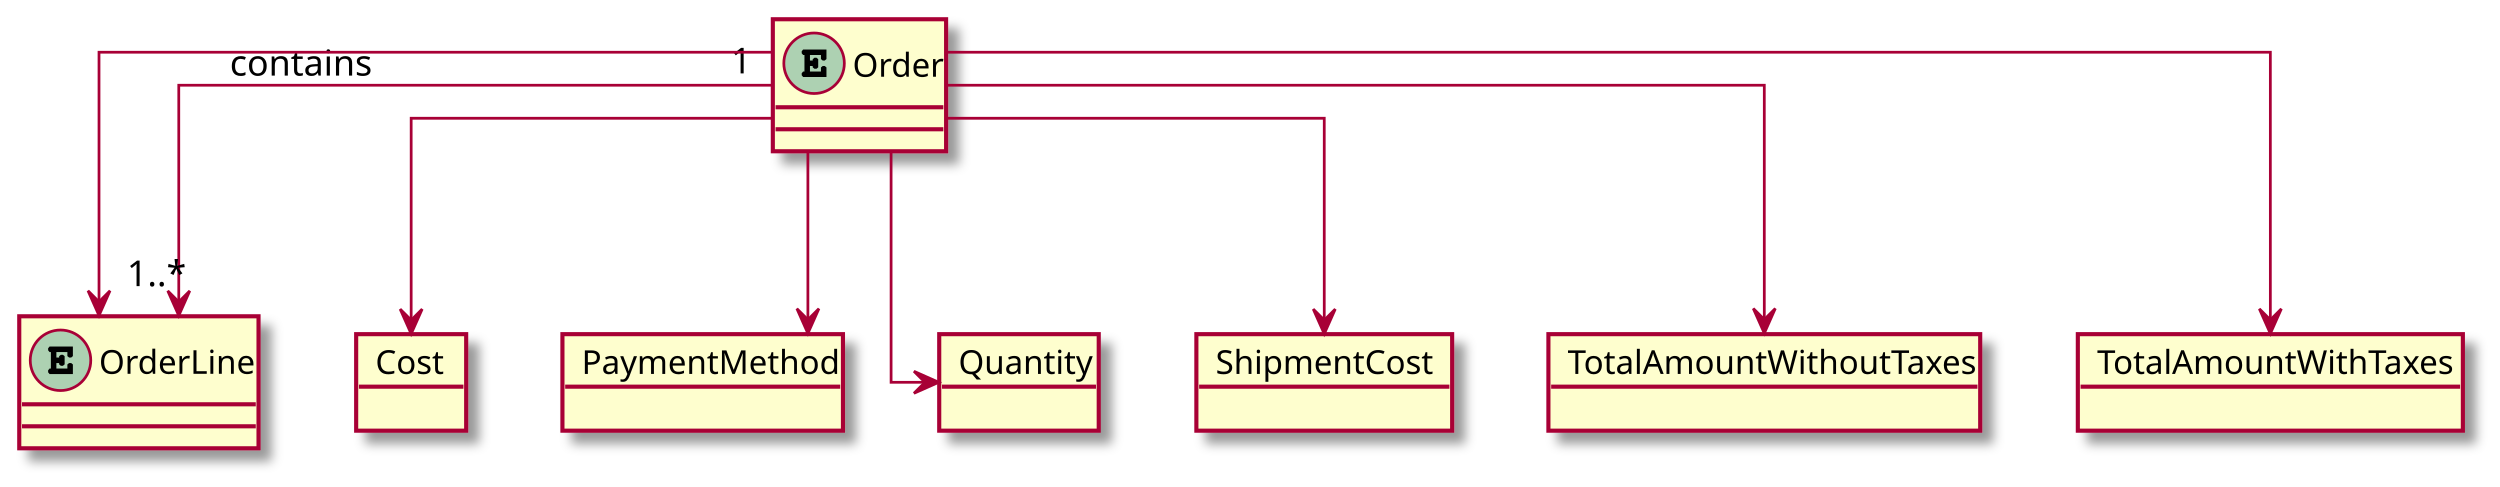
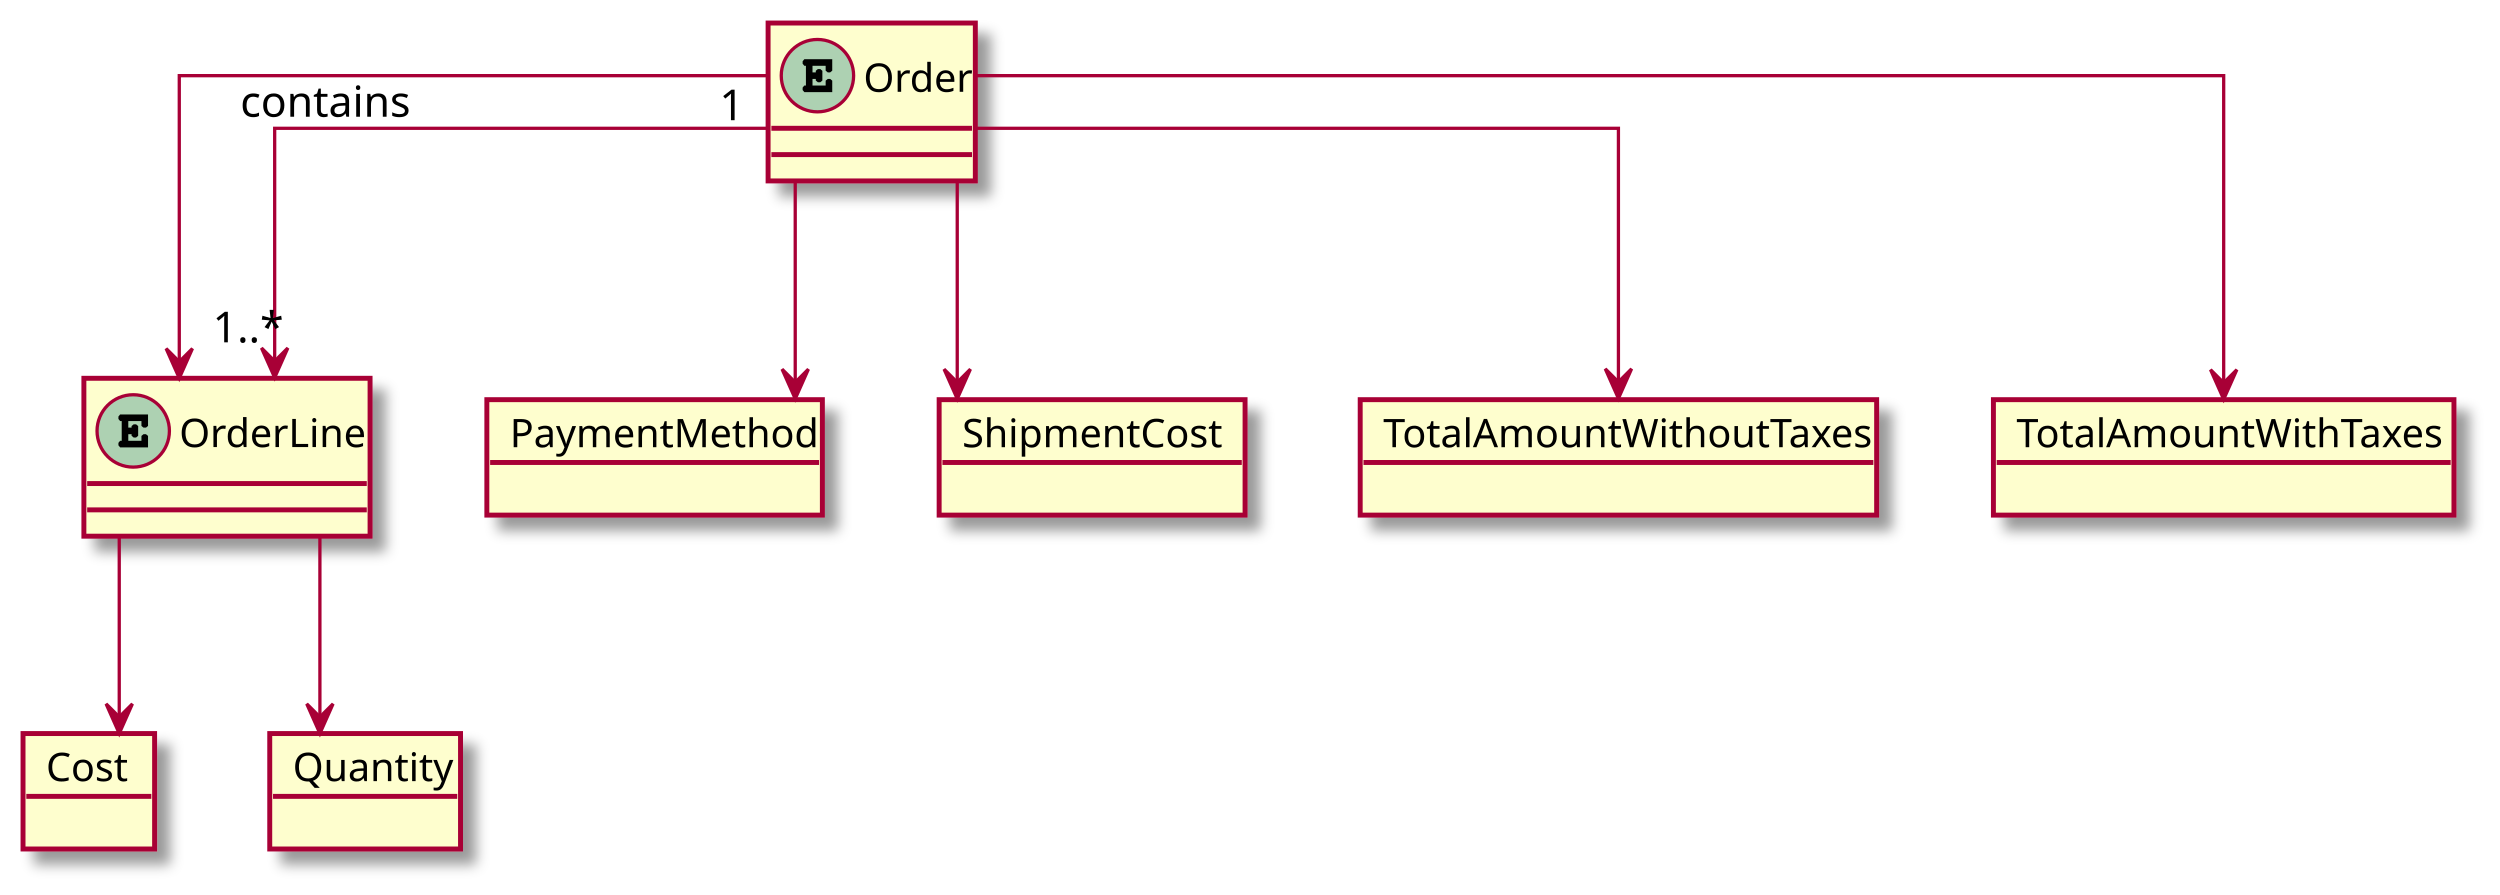
- <svg xmlns="http://www.w3.org/2000/svg" contentScriptType="application/ecmascript" contentStyleType="text/css" height="177px" preserveAspectRatio="none" style="width:909px;height:177px;background:#FFFFFF;" version="1.1" viewBox="0 0 909 177" width="909px" zoomAndPan="magnify">
+ <svg xmlns="http://www.w3.org/2000/svg" contentScriptType="application/ecmascript" contentStyleType="text/css" height="272px" preserveAspectRatio="none" style="width:760px;height:272px;background:#FFFFFF;" version="1.1" viewBox="0 0 760 272" width="760px" zoomAndPan="magnify">
  <defs>
-     <filter height="300%" id="f675wz4whxlmu" width="300%" x="-1" y="-1">
+     <filter height="300%" id="f17ipi2vv2aajb" width="300%" x="-1" y="-1">
      <feGaussianBlur result="blurOut" stdDeviation="2.0" />
      <feColorMatrix in="blurOut" result="blurOut2" type="matrix" values="0 0 0 0 0 0 0 0 0 0 0 0 0 0 0 0 0 0 .4 0" />
      <feOffset dx="4.0" dy="4.0" in="blurOut2" result="blurOut3" />
      <feBlend in="SourceGraphic" in2="blurOut3" mode="normal" />
    </filter>
  </defs>
  <g>
-     <rect codeLine="7" fill="#FEFECE" filter="url(#f675wz4whxlmu)" height="48" id="Order" style="stroke:#A80036;stroke-width:1.5;" width="63" x="281" y="7" />
-     <ellipse cx="296" cy="23" fill="#ADD1B2" rx="11" ry="11" style="stroke:#A80036;stroke-width:1.0;" />
-     <path d="M294.5,24 L294.5,26 L298.5,26 L298.5,25 L298.5,24.516 L299.125,24 L299.5,24 L299.875,24 L300.5,24.516 L300.5,25 L300.5,28 L292.5,28 L292.016,28 L291.5,27.375 L291.5,27 L291.5,26.625 L292.016,26 L292.5,26 L292.5,26 L292.5,20 L292.5,20 L292.016,20 L291.5,19.375 L291.5,19 L291.5,18.625 L292.016,18 L292.5,18 L300.5,18 L300.5,21 L300.5,21.484 L299.875,22 L299.5,22 L299.125,22 L298.5,21.484 L298.5,21 L298.5,20 L294.5,20 L294.5,22 L295.5,22 L295.5,21.516 L295.5,21.516 L296.125,21 L296.5,21 L296.875,21 L297.5,21.516 L297.5,22 L297.5,24 L297.5,24.484 L296.875,25 L296.875,25 L296.5,25 L296.125,25 L295.5,24.484 L295.5,24.484 L295.5,24 L294.5,24 Z " fill="#000000" />
-     <text fill="#000000" font-family="sans-serif" font-size="12" lengthAdjust="spacing" textLength="31" x="310" y="27.91">Order</text>
-     <line style="stroke:#A80036;stroke-width:1.5;" x1="282" x2="343" y1="39" y2="39" />
-     <line style="stroke:#A80036;stroke-width:1.5;" x1="282" x2="343" y1="47" y2="47" />
-     <rect codeLine="8" fill="#FEFECE" filter="url(#f675wz4whxlmu)" height="48" id="OrderLine" style="stroke:#A80036;stroke-width:1.5;" width="87" x="7" y="115" />
-     <ellipse cx="22" cy="131" fill="#ADD1B2" rx="11" ry="11" style="stroke:#A80036;stroke-width:1.0;" />
-     <path d="M20.5,132 L20.5,134 L24.5,134 L24.5,133 L24.5,132.516 L25.125,132 L25.5,132 L25.875,132 L26.5,132.516 L26.5,133 L26.5,136 L18.5,136 L18.016,136 L17.5,135.375 L17.5,135 L17.5,134.625 L18.016,134 L18.5,134 L18.5,134 L18.5,128 L18.5,128 L18.016,128 L17.5,127.375 L17.5,127 L17.5,126.625 L18.016,126 L18.5,126 L26.5,126 L26.5,129 L26.5,129.484 L25.875,130 L25.5,130 L25.125,130 L24.5,129.484 L24.5,129 L24.5,128 L20.5,128 L20.5,130 L21.5,130 L21.5,129.516 L21.5,129.516 L22.125,129 L22.5,129 L22.875,129 L23.5,129.516 L23.5,130 L23.5,132 L23.5,132.484 L22.875,133 L22.875,133 L22.5,133 L22.125,133 L21.5,132.484 L21.5,132.484 L21.5,132 L20.5,132 Z " fill="#000000" />
-     <text fill="#000000" font-family="sans-serif" font-size="12" lengthAdjust="spacing" textLength="55" x="36" y="135.91">OrderLine</text>
-     <line style="stroke:#A80036;stroke-width:1.5;" x1="8" x2="93" y1="147" y2="147" />
-     <line style="stroke:#A80036;stroke-width:1.5;" x1="8" x2="93" y1="155" y2="155" />
-     <rect fill="#FEFECE" filter="url(#f675wz4whxlmu)" height="35.094" style="stroke:#A80036;stroke-width:1.5;" width="40" x="129.5" y="121.5" />
-     <text fill="#000000" font-family="sans-serif" font-size="12" lengthAdjust="spacing" textLength="26" x="136.5" y="135.957">Cost</text>
-     <line style="stroke:#A80036;stroke-width:1.5;" x1="130.5" x2="168.5" y1="140.594" y2="140.594" />
-     <rect fill="#FEFECE" filter="url(#f675wz4whxlmu)" height="35.094" style="stroke:#A80036;stroke-width:1.5;" width="102" x="204.5" y="121.5" />
-     <text fill="#000000" font-family="sans-serif" font-size="12" lengthAdjust="spacing" textLength="88" x="211.5" y="135.957">PaymentMethod</text>
-     <line style="stroke:#A80036;stroke-width:1.5;" x1="205.5" x2="305.5" y1="140.594" y2="140.594" />
-     <rect fill="#FEFECE" filter="url(#f675wz4whxlmu)" height="35.094" style="stroke:#A80036;stroke-width:1.5;" width="58" x="341.5" y="121.5" />
-     <text fill="#000000" font-family="sans-serif" font-size="12" lengthAdjust="spacing" textLength="44" x="348.5" y="135.957">Quantity</text>
-     <line style="stroke:#A80036;stroke-width:1.5;" x1="342.5" x2="398.5" y1="140.594" y2="140.594" />
-     <rect fill="#FEFECE" filter="url(#f675wz4whxlmu)" height="35.094" style="stroke:#A80036;stroke-width:1.5;" width="93" x="435" y="121.5" />
-     <text fill="#000000" font-family="sans-serif" font-size="12" lengthAdjust="spacing" textLength="79" x="442" y="135.957">ShipmentCost</text>
-     <line style="stroke:#A80036;stroke-width:1.5;" x1="436" x2="527" y1="140.594" y2="140.594" />
-     <rect fill="#FEFECE" filter="url(#f675wz4whxlmu)" height="35.094" style="stroke:#A80036;stroke-width:1.5;" width="157" x="563" y="121.5" />
-     <text fill="#000000" font-family="sans-serif" font-size="12" lengthAdjust="spacing" textLength="143" x="570" y="135.957">TotalAmountWithoutTaxes</text>
-     <line style="stroke:#A80036;stroke-width:1.5;" x1="564" x2="719" y1="140.594" y2="140.594" />
-     <rect fill="#FEFECE" filter="url(#f675wz4whxlmu)" height="35.094" style="stroke:#A80036;stroke-width:1.5;" width="140" x="755.5" y="121.5" />
-     <text fill="#000000" font-family="sans-serif" font-size="12" lengthAdjust="spacing" textLength="126" x="762.5" y="135.957">TotalAmountWithTaxes</text>
-     <line style="stroke:#A80036;stroke-width:1.5;" x1="756.5" x2="894.5" y1="140.594" y2="140.594" />
-     <path codeLine="16" d="M280.9,31 C214.18,31 65,31 65,31 C65,31 65,109.76 65,109.76 " fill="none" id="Order-to-OrderLine" style="stroke:#A80036;stroke-width:1.0;" />
-     <polygon fill="#A80036" points="65,114.76,69,105.76,65,109.76,61,105.76,65,114.76" style="stroke:#A80036;stroke-width:1.0;" />
-     <text fill="#000000" font-family="sans-serif" font-size="13" lengthAdjust="spacing" textLength="49" x="83.57" y="27.495">contains</text>
-     <text fill="#000000" font-family="sans-serif" font-size="13" lengthAdjust="spacing" textLength="7" x="265.783" y="26.686">1</text>
-     <text fill="#000000" font-family="sans-serif" font-size="13" lengthAdjust="spacing" textLength="20" x="46.153" y="104.039">1..*</text>
-     <path codeLine="19" d="M280.78,19 C208.15,19 36,19 36,19 C36,19 36,109.72 36,109.72 " fill="none" id="Order-to-OrderLine-1" style="stroke:#A80036;stroke-width:1.0;" />
-     <polygon fill="#A80036" points="36,114.72,40,105.72,36,109.72,32,105.72,36,114.72" style="stroke:#A80036;stroke-width:1.0;" />
-     <path codeLine="18" d="M280.69,43 C233.25,43 149.5,43 149.5,43 C149.5,43 149.5,116.39 149.5,116.39 " fill="none" id="Order-to-Cost" style="stroke:#A80036;stroke-width:1.0;" />
-     <polygon fill="#A80036" points="149.5,121.39,153.5,112.39,149.5,116.39,145.5,112.39,149.5,121.39" style="stroke:#A80036;stroke-width:1.0;" />
-     <path codeLine="20" d="M293.75,55.24 C293.75,55.24 293.75,116.23 293.75,116.23 " fill="none" id="Order-to-PaymentMethod" style="stroke:#A80036;stroke-width:1.0;" />
-     <polygon fill="#A80036" points="293.75,121.23,297.75,112.23,293.75,116.23,289.75,112.23,293.75,121.23" style="stroke:#A80036;stroke-width:1.0;" />
-     <path codeLine="21" d="M324,55.24 C324,87.08 324,139 324,139 C324,139 336.31,139 336.31,139 " fill="none" id="Order-to-Quantity" style="stroke:#A80036;stroke-width:1.0;" />
-     <polygon fill="#A80036" points="341.31,139,332.31,135,336.31,139,332.31,143,341.31,139" style="stroke:#A80036;stroke-width:1.0;" />
-     <path codeLine="22" d="M344.29,43 C393.24,43 481.5,43 481.5,43 C481.5,43 481.5,116.39 481.5,116.39 " fill="none" id="Order-to-ShipmentCost" style="stroke:#A80036;stroke-width:1.0;" />
-     <polygon fill="#A80036" points="481.5,121.39,485.5,112.39,481.5,116.39,477.5,112.39,481.5,121.39" style="stroke:#A80036;stroke-width:1.0;" />
-     <path codeLine="23" d="M344.05,31 C426.39,31 641.5,31 641.5,31 C641.5,31 641.5,116.17 641.5,116.17 " fill="none" id="Order-to-TotalAmountWithoutTaxes" style="stroke:#A80036;stroke-width:1.0;" />
-     <polygon fill="#A80036" points="641.5,121.17,645.5,112.17,641.5,116.17,637.5,112.17,641.5,121.17" style="stroke:#A80036;stroke-width:1.0;" />
-     <path codeLine="24" d="M344.2,19 C456.05,19 825.5,19 825.5,19 C825.5,19 825.5,116.29 825.5,116.29 " fill="none" id="Order-to-TotalAmountWithTaxes" style="stroke:#A80036;stroke-width:1.0;" />
-     <polygon fill="#A80036" points="825.5,121.29,829.5,112.29,825.5,116.29,821.5,112.29,825.5,121.29" style="stroke:#A80036;stroke-width:1.0;" />
+     <rect codeLine="7" fill="#FEFECE" filter="url(#f17ipi2vv2aajb)" height="48" id="Order" style="stroke:#A80036;stroke-width:1.5;" width="63" x="233.5" y="7" />
+     <ellipse cx="248.5" cy="23" fill="#ADD1B2" rx="11" ry="11" style="stroke:#A80036;stroke-width:1.0;" />
+     <path d="M247,24 L247,26 L251,26 L251,25 L251,24.516 L251.625,24 L252,24 L252.375,24 L253,24.516 L253,25 L253,28 L245,28 L244.516,28 L244,27.375 L244,27 L244,26.625 L244.516,26 L245,26 L245,26 L245,20 L245,20 L244.516,20 L244,19.375 L244,19 L244,18.625 L244.516,18 L245,18 L253,18 L253,21 L253,21.484 L252.375,22 L252,22 L251.625,22 L251,21.484 L251,21 L251,20 L247,20 L247,22 L248,22 L248,21.516 L248,21.516 L248.625,21 L249,21 L249.375,21 L250,21.516 L250,22 L250,24 L250,24.484 L249.375,25 L249.375,25 L249,25 L248.625,25 L248,24.484 L248,24.484 L248,24 L247,24 Z " fill="#000000" />
+     <text fill="#000000" font-family="sans-serif" font-size="12" lengthAdjust="spacing" textLength="31" x="262.5" y="27.91">Order</text>
+     <line style="stroke:#A80036;stroke-width:1.5;" x1="234.5" x2="295.5" y1="39" y2="39" />
+     <line style="stroke:#A80036;stroke-width:1.5;" x1="234.5" x2="295.5" y1="47" y2="47" />
+     <rect codeLine="8" fill="#FEFECE" filter="url(#f17ipi2vv2aajb)" height="48" id="OrderLine" style="stroke:#A80036;stroke-width:1.5;" width="87" x="25.5" y="115" />
+     <ellipse cx="40.5" cy="131" fill="#ADD1B2" rx="11" ry="11" style="stroke:#A80036;stroke-width:1.0;" />
+     <path d="M39,132 L39,134 L43,134 L43,133 L43,132.516 L43.625,132 L44,132 L44.375,132 L45,132.516 L45,133 L45,136 L37,136 L36.516,136 L36,135.375 L36,135 L36,134.625 L36.516,134 L37,134 L37,134 L37,128 L37,128 L36.516,128 L36,127.375 L36,127 L36,126.625 L36.516,126 L37,126 L45,126 L45,129 L45,129.484 L44.375,130 L44,130 L43.625,130 L43,129.484 L43,129 L43,128 L39,128 L39,130 L40,130 L40,129.516 L40,129.516 L40.625,129 L41,129 L41.375,129 L42,129.516 L42,130 L42,132 L42,132.484 L41.375,133 L41.375,133 L41,133 L40.625,133 L40,132.484 L40,132.484 L40,132 L39,132 Z " fill="#000000" />
+     <text fill="#000000" font-family="sans-serif" font-size="12" lengthAdjust="spacing" textLength="55" x="54.5" y="135.91">OrderLine</text>
+     <line style="stroke:#A80036;stroke-width:1.5;" x1="26.5" x2="111.5" y1="147" y2="147" />
+     <line style="stroke:#A80036;stroke-width:1.5;" x1="26.5" x2="111.5" y1="155" y2="155" />
+     <rect fill="#FEFECE" filter="url(#f17ipi2vv2aajb)" height="35.094" style="stroke:#A80036;stroke-width:1.5;" width="40" x="7" y="223" />
+     <text fill="#000000" font-family="sans-serif" font-size="12" lengthAdjust="spacing" textLength="26" x="14" y="237.457">Cost</text>
+     <line style="stroke:#A80036;stroke-width:1.5;" x1="8" x2="46" y1="242.094" y2="242.094" />
+     <rect fill="#FEFECE" filter="url(#f17ipi2vv2aajb)" height="35.094" style="stroke:#A80036;stroke-width:1.5;" width="102" x="148" y="121.5" />
+     <text fill="#000000" font-family="sans-serif" font-size="12" lengthAdjust="spacing" textLength="88" x="155" y="135.957">PaymentMethod</text>
+     <line style="stroke:#A80036;stroke-width:1.5;" x1="149" x2="249" y1="140.594" y2="140.594" />
+     <rect fill="#FEFECE" filter="url(#f17ipi2vv2aajb)" height="35.094" style="stroke:#A80036;stroke-width:1.5;" width="58" x="82" y="223" />
+     <text fill="#000000" font-family="sans-serif" font-size="12" lengthAdjust="spacing" textLength="44" x="89" y="237.457">Quantity</text>
+     <line style="stroke:#A80036;stroke-width:1.5;" x1="83" x2="139" y1="242.094" y2="242.094" />
+     <rect fill="#FEFECE" filter="url(#f17ipi2vv2aajb)" height="35.094" style="stroke:#A80036;stroke-width:1.5;" width="93" x="285.5" y="121.5" />
+     <text fill="#000000" font-family="sans-serif" font-size="12" lengthAdjust="spacing" textLength="79" x="292.5" y="135.957">ShipmentCost</text>
+     <line style="stroke:#A80036;stroke-width:1.5;" x1="286.5" x2="377.5" y1="140.594" y2="140.594" />
+     <rect fill="#FEFECE" filter="url(#f17ipi2vv2aajb)" height="35.094" style="stroke:#A80036;stroke-width:1.5;" width="157" x="413.5" y="121.5" />
+     <text fill="#000000" font-family="sans-serif" font-size="12" lengthAdjust="spacing" textLength="143" x="420.5" y="135.957">TotalAmountWithoutTaxes</text>
+     <line style="stroke:#A80036;stroke-width:1.5;" x1="414.5" x2="569.5" y1="140.594" y2="140.594" />
+     <rect fill="#FEFECE" filter="url(#f17ipi2vv2aajb)" height="35.094" style="stroke:#A80036;stroke-width:1.5;" width="140" x="606" y="121.5" />
+     <text fill="#000000" font-family="sans-serif" font-size="12" lengthAdjust="spacing" textLength="126" x="613" y="135.957">TotalAmountWithTaxes</text>
+     <line style="stroke:#A80036;stroke-width:1.5;" x1="607" x2="745" y1="140.594" y2="140.594" />
+     <path codeLine="16" d="M233.39,39 C181.38,39 83.5,39 83.5,39 C83.5,39 83.5,109.79 83.5,109.79 " fill="none" id="Order-to-OrderLine" style="stroke:#A80036;stroke-width:1.0;" />
+     <polygon fill="#A80036" points="83.5,114.79,87.5,105.79,83.5,109.79,79.5,105.79,83.5,114.79" style="stroke:#A80036;stroke-width:1.0;" />
+     <text fill="#000000" font-family="sans-serif" font-size="13" lengthAdjust="spacing" textLength="49" x="73.05" y="35.495">contains</text>
+     <text fill="#000000" font-family="sans-serif" font-size="13" lengthAdjust="spacing" textLength="7" x="218.71" y="36.534">1</text>
+     <text fill="#000000" font-family="sans-serif" font-size="13" lengthAdjust="spacing" textLength="20" x="64.653" y="104.076">1..*</text>
+     <path codeLine="19" d="M233.49,23 C174.76,23 54.5,23 54.5,23 C54.5,23 54.5,109.96 54.5,109.96 " fill="none" id="Order-to-OrderLine-1" style="stroke:#A80036;stroke-width:1.0;" />
+     <polygon fill="#A80036" points="54.5,114.96,58.5,105.96,54.5,109.96,50.5,105.96,54.5,114.96" style="stroke:#A80036;stroke-width:1.0;" />
+     <path codeLine="20" d="M241.75,55.24 C241.75,55.24 241.75,116.23 241.75,116.23 " fill="none" id="Order-to-PaymentMethod" style="stroke:#A80036;stroke-width:1.0;" />
+     <polygon fill="#A80036" points="241.75,121.23,245.75,112.23,241.75,116.23,237.75,112.23,241.75,121.23" style="stroke:#A80036;stroke-width:1.0;" />
+     <path codeLine="21" d="M291,55.24 C291,55.24 291,116.23 291,116.23 " fill="none" id="Order-to-ShipmentCost" style="stroke:#A80036;stroke-width:1.0;" />
+     <polygon fill="#A80036" points="291,121.23,295,112.23,291,116.23,287,112.23,291,121.23" style="stroke:#A80036;stroke-width:1.0;" />
+     <path codeLine="22" d="M296.56,39 C358.94,39 492,39 492,39 C492,39 492,116.12 492,116.12 " fill="none" id="Order-to-TotalAmountWithoutTaxes" style="stroke:#A80036;stroke-width:1.0;" />
+     <polygon fill="#A80036" points="492,121.12,496,112.12,492,116.12,488,112.12,492,121.12" style="stroke:#A80036;stroke-width:1.0;" />
+     <path codeLine="23" d="M296.57,23 C392.81,23 676,23 676,23 C676,23 676,116.38 676,116.38 " fill="none" id="Order-to-TotalAmountWithTaxes" style="stroke:#A80036;stroke-width:1.0;" />
+     <polygon fill="#A80036" points="676,121.38,680,112.38,676,116.38,672,112.38,676,121.38" style="stroke:#A80036;stroke-width:1.0;" />
+     <path codeLine="24" d="M36.25,163.05 C36.25,163.05 36.25,217.97 36.25,217.97 " fill="none" id="OrderLine-to-Cost" style="stroke:#A80036;stroke-width:1.0;" />
+     <polygon fill="#A80036" points="36.25,222.97,40.25,213.97,36.25,217.97,32.25,213.97,36.25,222.97" style="stroke:#A80036;stroke-width:1.0;" />
+     <path codeLine="25" d="M97.25,163.05 C97.25,163.05 97.25,217.97 97.25,217.97 " fill="none" id="OrderLine-to-Quantity" style="stroke:#A80036;stroke-width:1.0;" />
+     <polygon fill="#A80036" points="97.25,222.97,101.25,213.97,97.25,217.97,93.25,213.97,97.25,222.97" style="stroke:#A80036;stroke-width:1.0;" />
  </g>
</svg>
